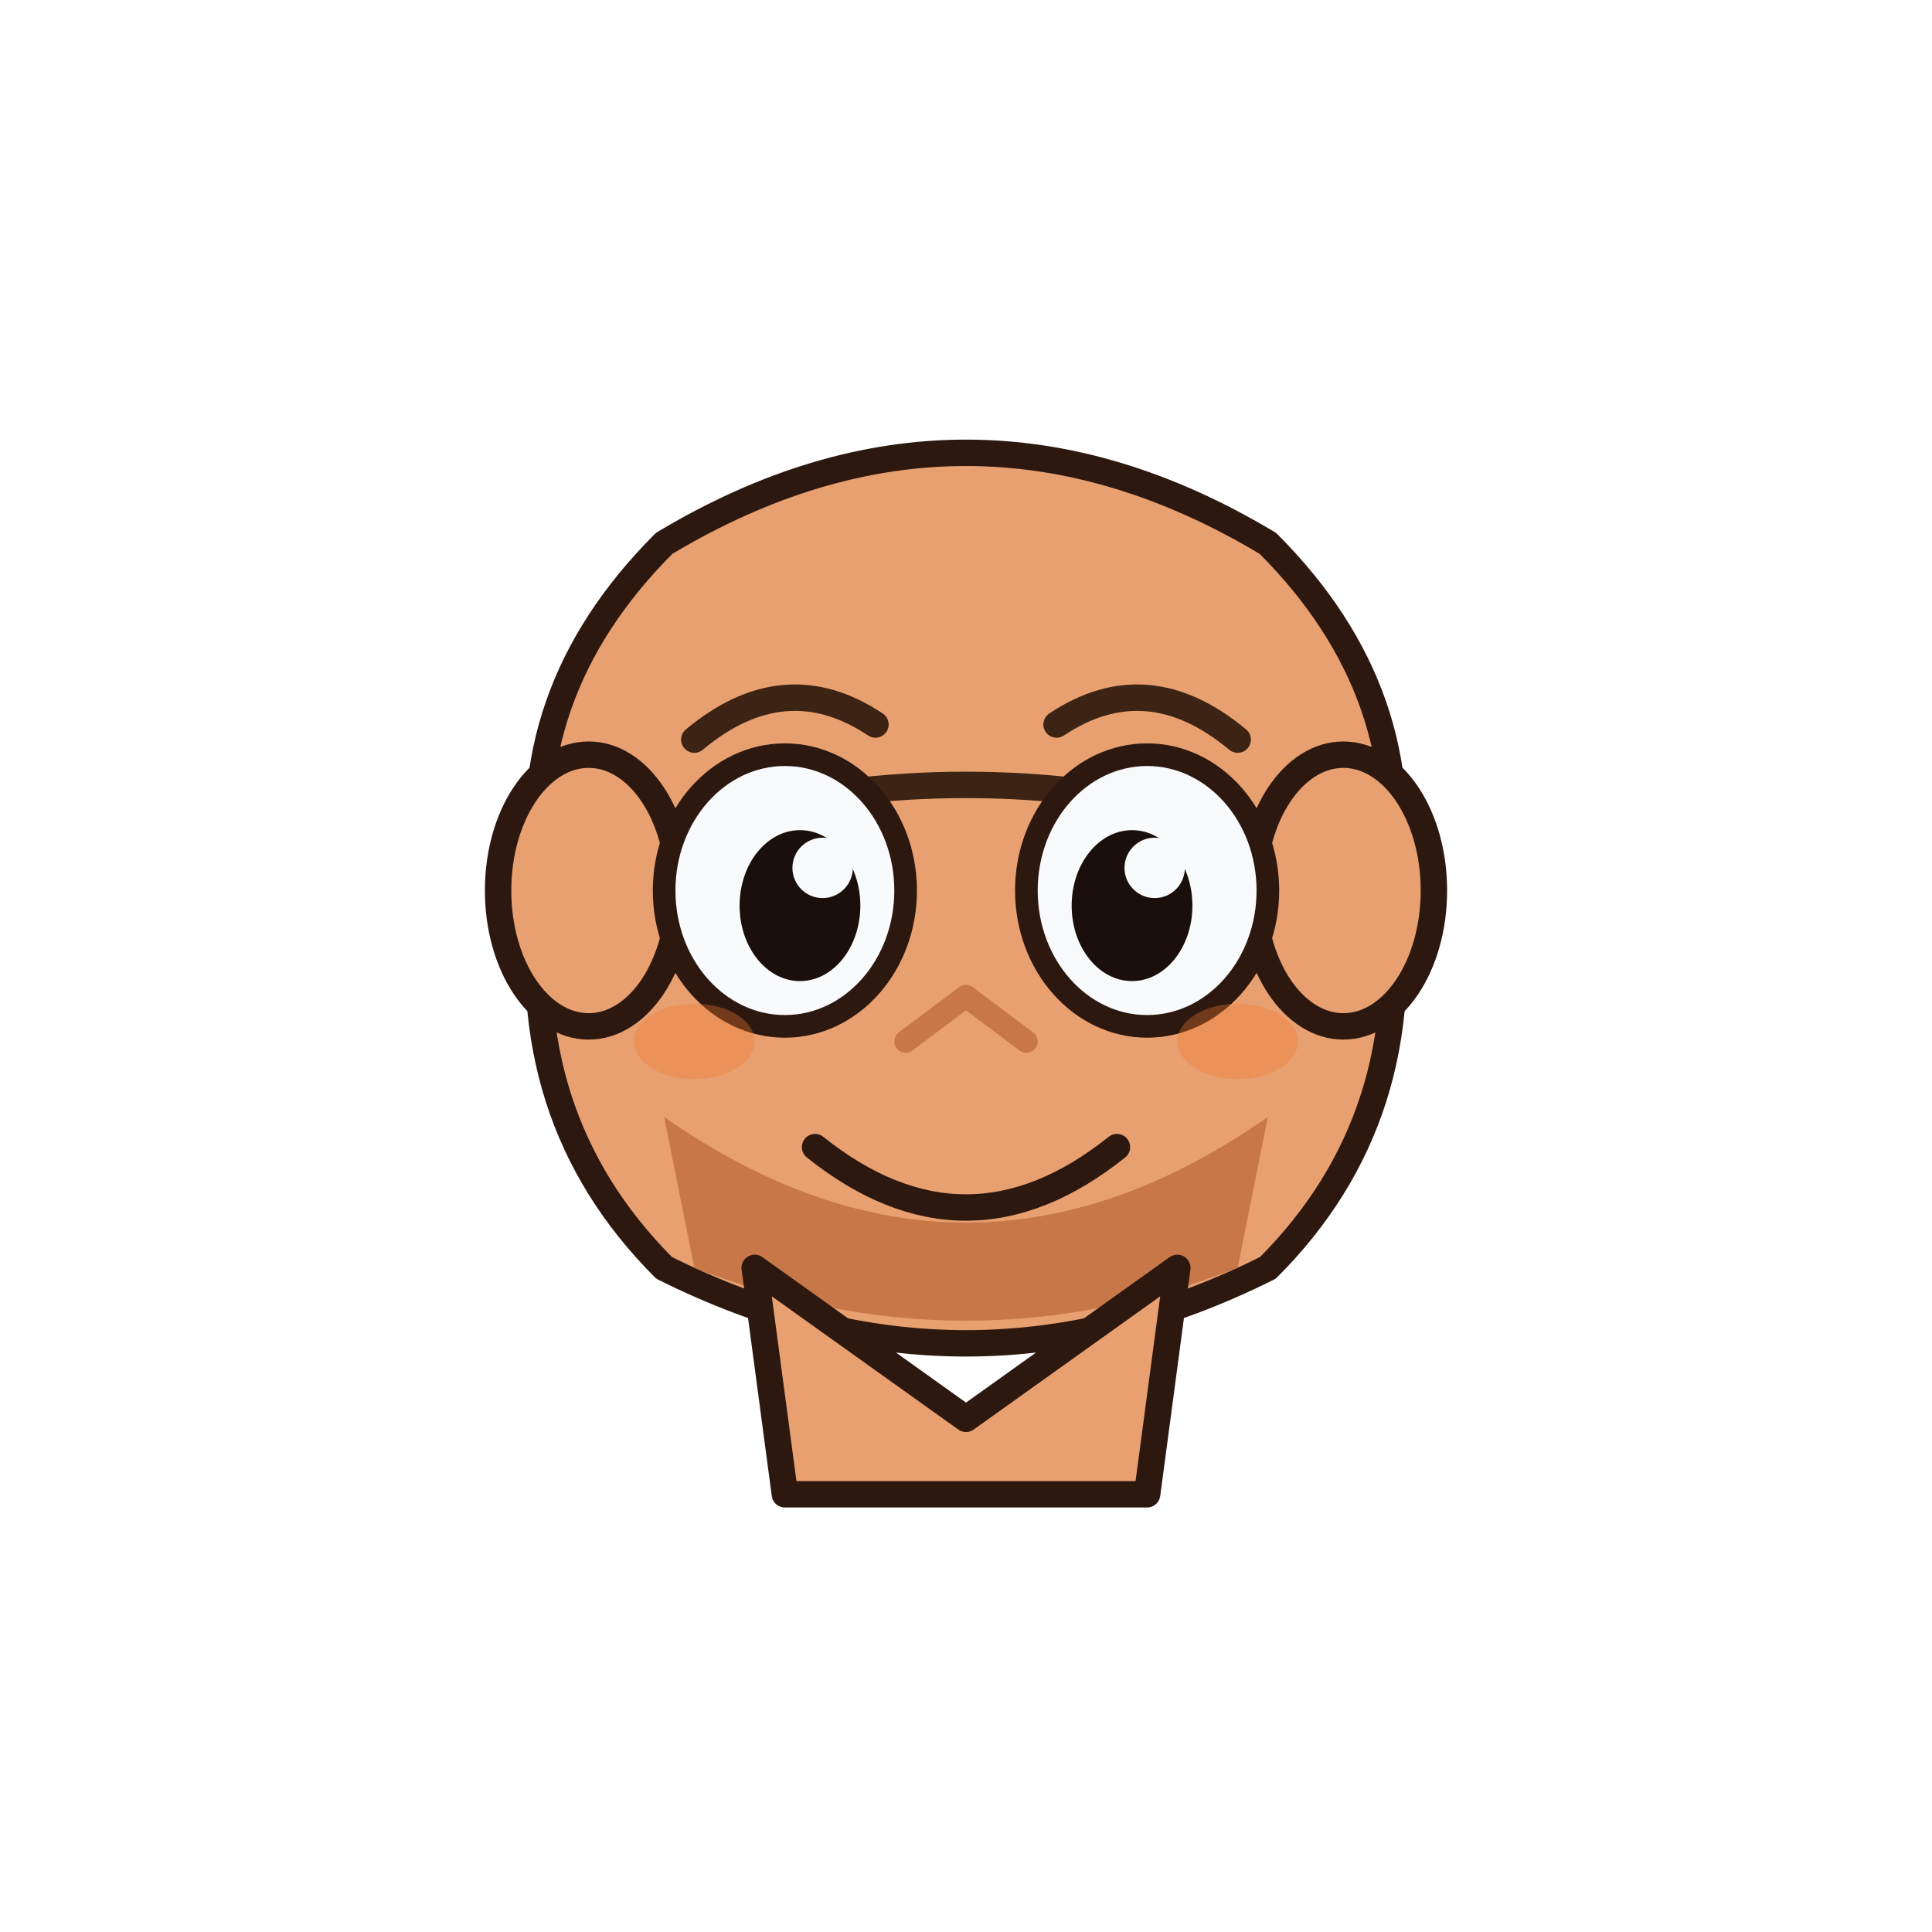
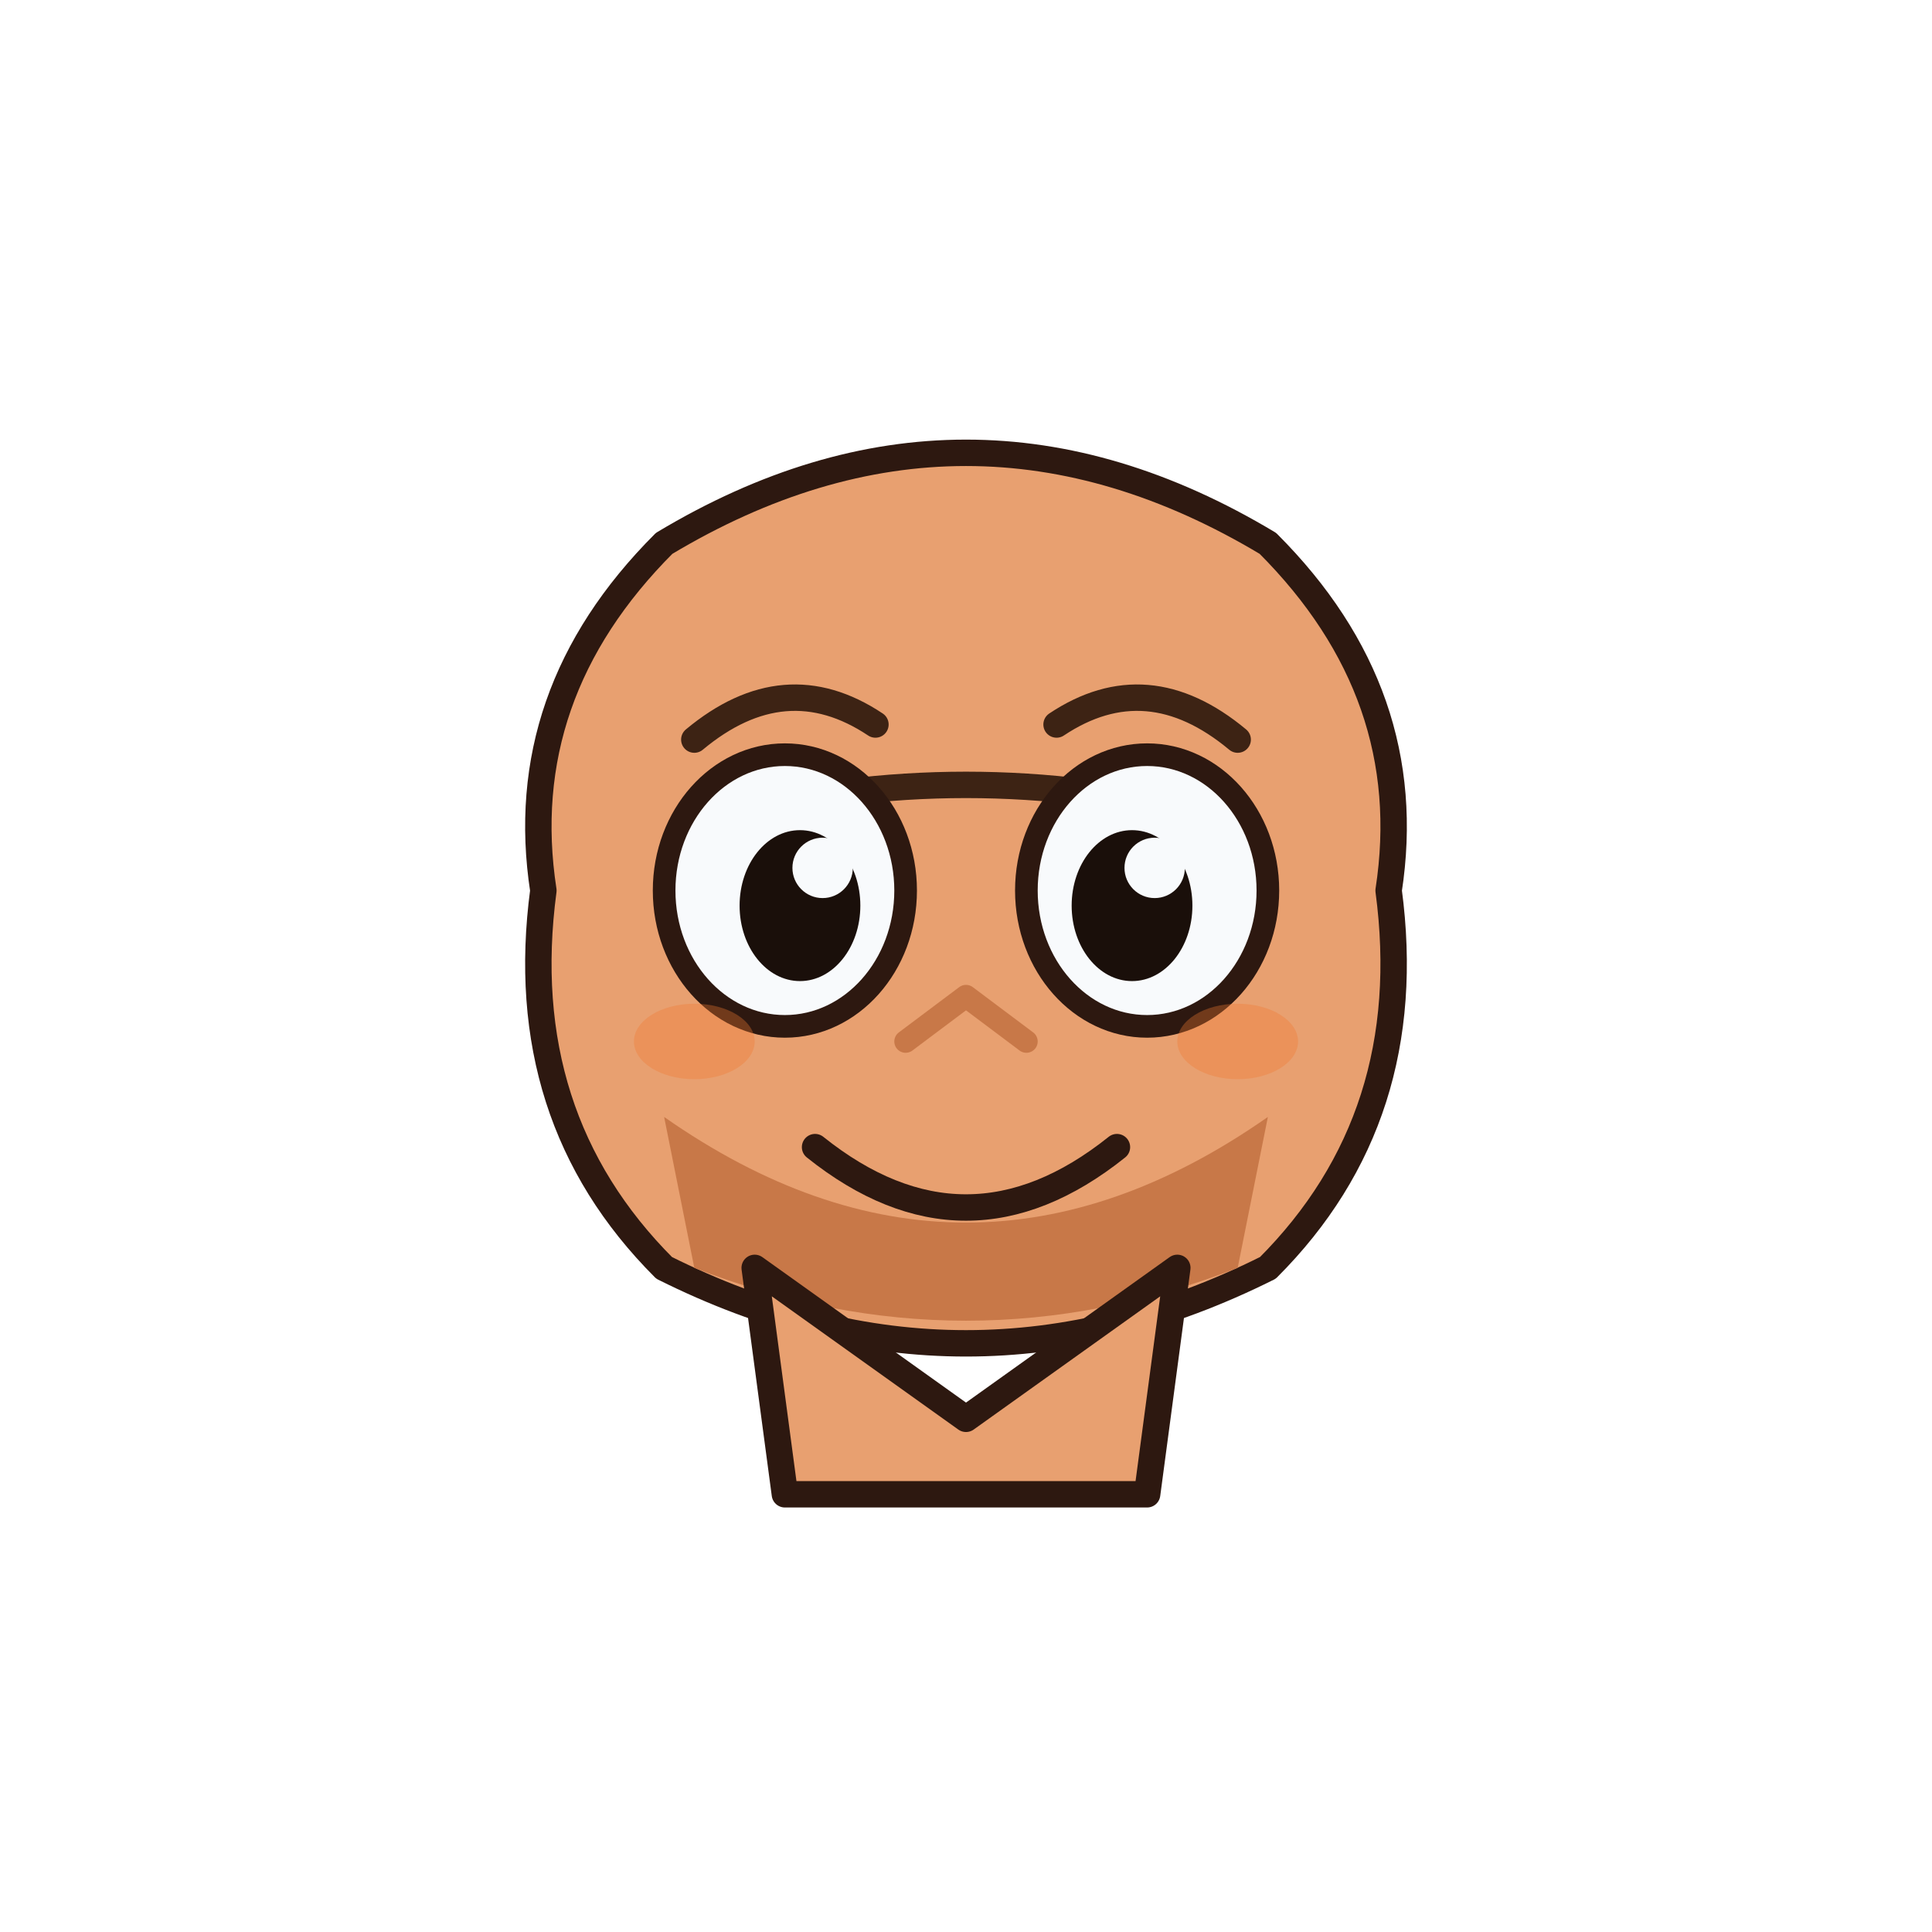
<svg xmlns="http://www.w3.org/2000/svg" viewBox="0 0 256 256" width="256" height="256" aria-hidden="true">
  <g fill-rule="evenodd" stroke-linejoin="round" stroke-linecap="round">
    <path d="M 72 118 Q 68 92 88 72 Q 128 48 168 72 Q 188 92 184 118 Q 188 148 168 168 Q 128 188 88 168 Q 68 148 72 118 Z" fill="#e8a070" stroke="#2d1810" stroke-width="3.5" />
    <path d="M 88 148 Q 128 176 168 148 L 164 168 Q 128 182 92 168 Z" fill="#c87848" stroke="none" />
-     <ellipse cx="78" cy="118" rx="12" ry="18" fill="#e8a070" stroke="#2d1810" stroke-width="3.5" />
-     <ellipse cx="178" cy="118" rx="12" ry="18" fill="#e8a070" stroke="#2d1810" stroke-width="3.5" />
    <path d="M 100 168 L 128 188 L 156 168 L 152 198 L 104 198 Z" fill="#e8a070" stroke="#2d1810" stroke-width="3.5" />
    <path d="M 96 108 Q 128 100 160 108" fill="none" stroke="#3d2314" stroke-width="3.5" stroke-linecap="round" />
    <ellipse cx="104" cy="118" rx="16" ry="18" fill="#f8fafc" stroke="#2d1810" stroke-width="3" />
    <ellipse cx="152" cy="118" rx="16" ry="18" fill="#f8fafc" stroke="#2d1810" stroke-width="3" />
    <ellipse cx="106" cy="120" rx="8" ry="10" fill="#1a0f0a" />
    <ellipse cx="150" cy="120" rx="8" ry="10" fill="#1a0f0a" />
    <circle cx="109" cy="115" r="4" fill="#f8fafc" />
    <circle cx="153" cy="115" r="4" fill="#f8fafc" />
    <path d="M 120 138 L 128 132 L 136 138" fill="none" stroke="#c87848" stroke-width="3" stroke-linecap="round" />
    <path d="M 108 152 Q 128 168 148 152" fill="none" stroke="#2d1810" stroke-width="3.5" stroke-linecap="round" />
    <path d="M 92 98 Q 104 88 116 96" fill="none" stroke="#3d2314" stroke-width="3.5" stroke-linecap="round" />
    <path d="M 140 96 Q 152 88 164 98" fill="none" stroke="#3d2314" stroke-width="3.5" stroke-linecap="round" />
    <ellipse cx="92" cy="138" rx="8" ry="5" fill="#f07830" opacity="0.35" />
    <ellipse cx="164" cy="138" rx="8" ry="5" fill="#f07830" opacity="0.35" />
  </g>
</svg>
